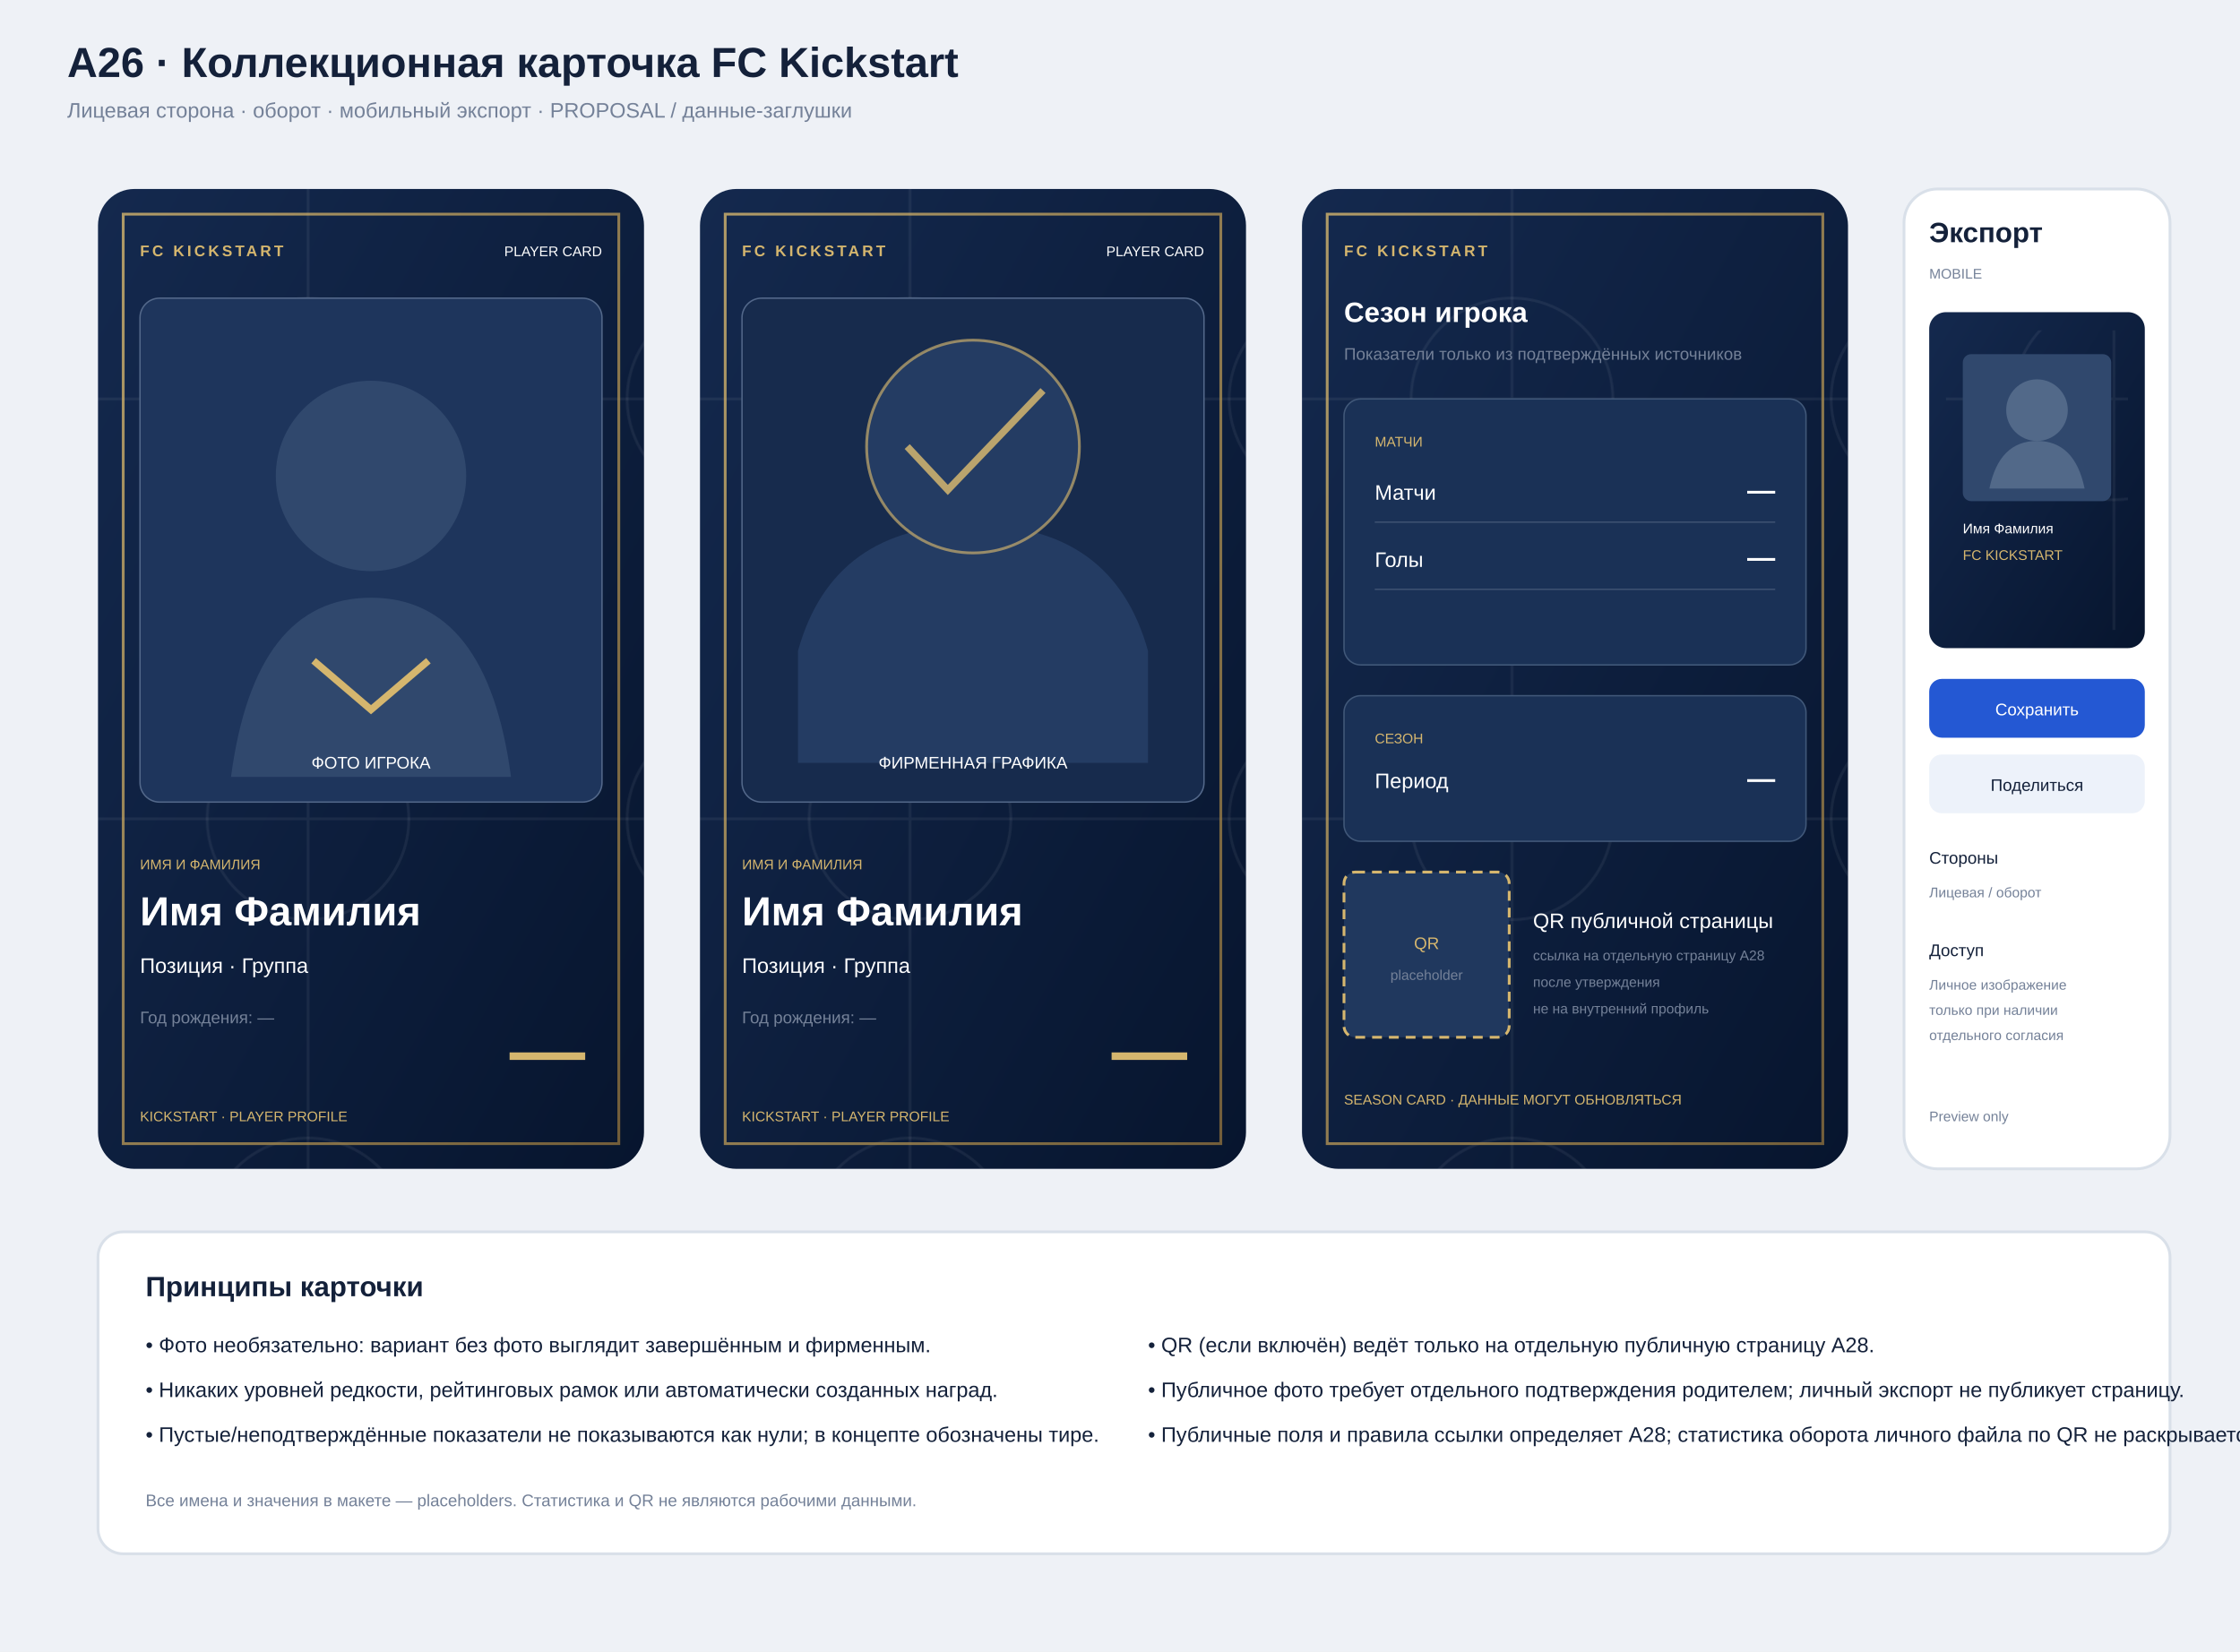
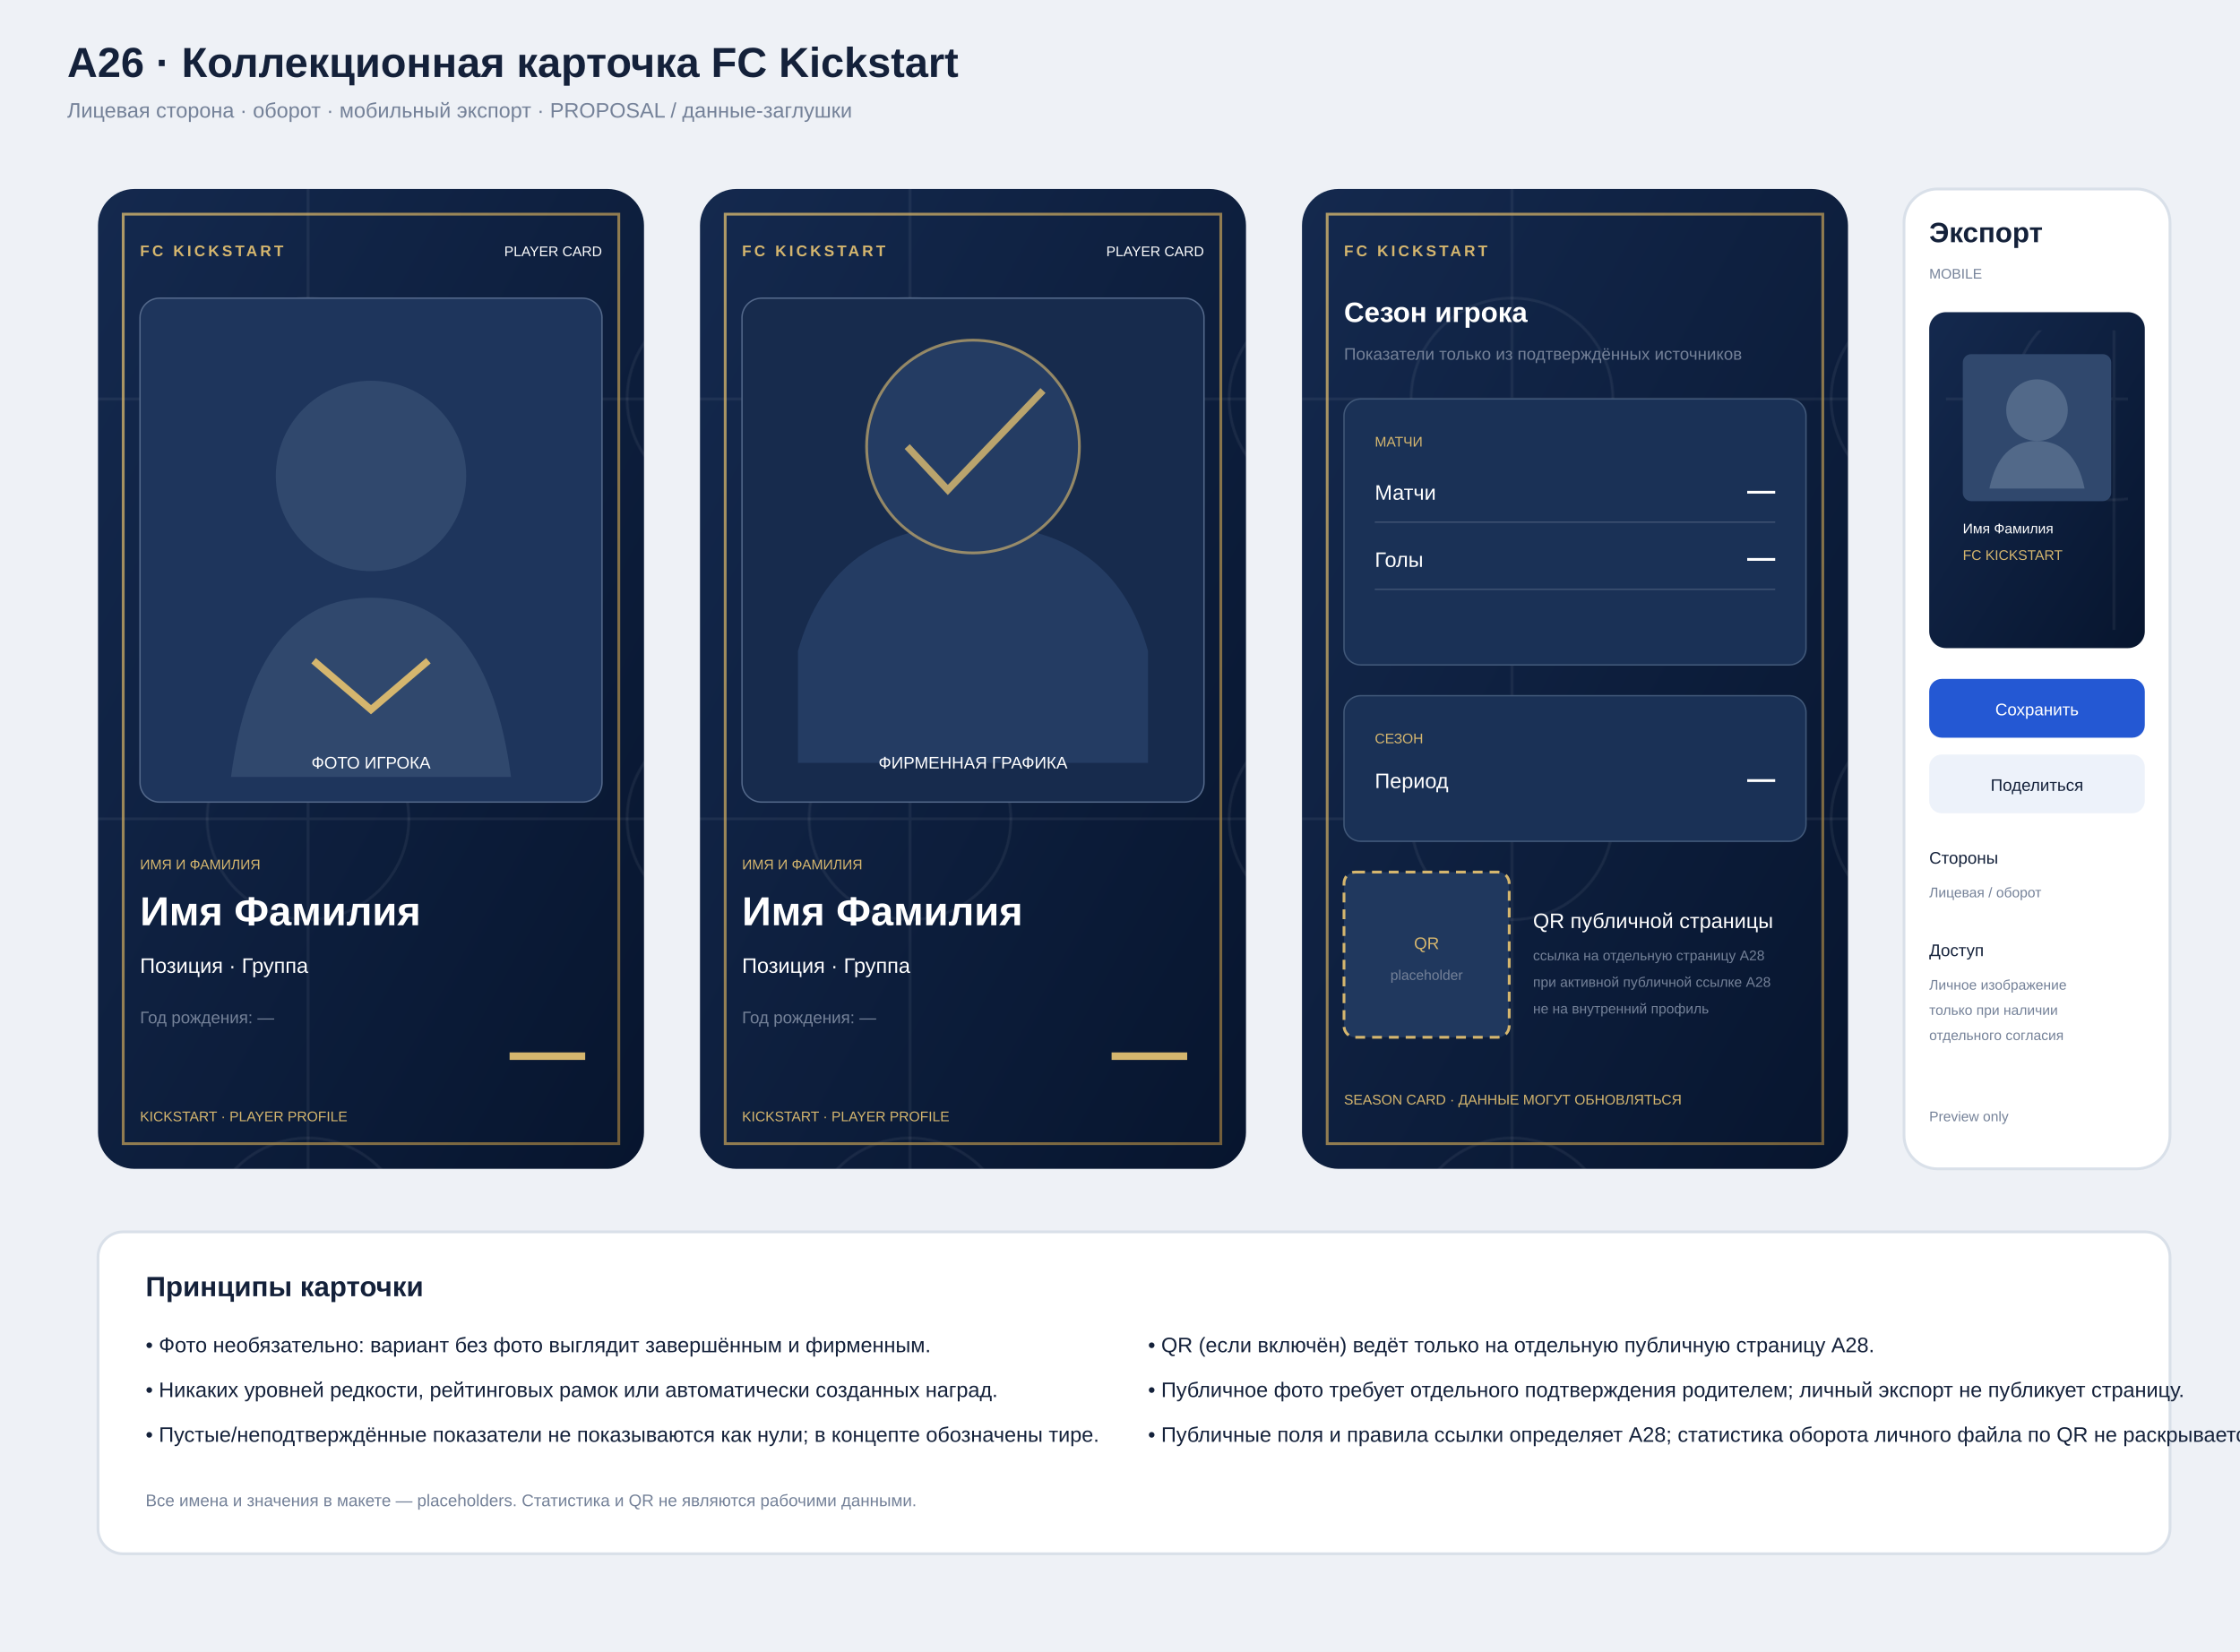
<svg xmlns="http://www.w3.org/2000/svg" width="1600" height="1180" viewBox="0 0 1600 1180">
  <defs>
    <linearGradient id="navy" x1="0" y1="0" x2="1" y2="1">
      <stop stop-color="#14294e" />
      <stop offset="1" stop-color="#07152e" />
    </linearGradient>
    <linearGradient id="shine" x1="0" y1="0" x2="1" y2="1">
      <stop stop-color="#d5b66e" />
      <stop offset="1" stop-color="#8d713d" />
    </linearGradient>
    <pattern id="pitch" width="300" height="300" patternUnits="userSpaceOnUse">
      <path d="M0 150H300 M150 0V300" stroke="#fff" stroke-opacity=".06" stroke-width="2" fill="none" />
      <circle cx="150" cy="150" r="72" stroke="#fff" stroke-opacity=".06" fill="none" stroke-width="2" />
    </pattern>
    <style>
 .bg{fill:#eef1f6}.ink{fill:#14213a;font-family:Arial,sans-serif}.muted{fill:#748198;font-family:Arial,sans-serif}.white{fill:#fff;font-family:Arial,sans-serif}.gold{fill:#d5b66e;font-family:Arial,sans-serif}
 .h1{font:700 30px Arial}.h2{font:700 20px Arial}.body{font:15px Arial}.small{font:12px Arial}.tiny{font:10px Arial}.caps{font:700 11px Arial;letter-spacing:2px}
 </style>
  </defs>
  <rect width="1600" height="1180" class="bg" />
  <text x="48" y="55" class="ink h1">A26 · Коллекционная карточка FC Kickstart</text>
  <text x="48" y="84" class="muted body">Лицевая сторона · оборот · мобильный экспорт · PROPOSAL / данные-заглушки</text>
  <g transform="translate(70 135)">
    <rect width="390" height="700" rx="26" fill="url(#navy)" />
    <rect width="390" height="700" rx="26" fill="url(#pitch)" />
    <path d="M18 18H372V682H18Z" fill="none" stroke="url(#shine)" stroke-width="2" opacity=".8" />
    <text x="30" y="48" class="gold caps">FC KICKSTART</text>
    <text x="360" y="48" text-anchor="end" class="white tiny">PLAYER CARD</text>
    <rect x="30" y="78" width="330" height="360" rx="14" fill="#1e355c" stroke="#53688a" />
    <circle cx="195" cy="205" r="68" fill="#30486d" />
    <path d="M95 420Q112 292 195 292Q278 292 295 420Z" fill="#30486d" />
    <path d="M154 337L195 372L236 337" fill="none" stroke="#d5b66e" stroke-width="5" />
    <text x="195" y="414" text-anchor="middle" class="white small">ФОТО ИГРОКА</text>
    <text x="30" y="486" class="gold tiny">ИМЯ И ФАМИЛИЯ</text>
    <text x="30" y="526" class="white" font-size="29" font-weight="700">Имя Фамилия</text>
    <text x="30" y="560" class="white body">Позиция · Группа</text>
    <text x="30" y="596" class="muted small">Год рождения: —</text>
    <text x="348" y="634" text-anchor="end" class="gold" font-size="54" font-weight="700">—</text>
    <text x="30" y="666" class="gold tiny">KICKSTART · PLAYER PROFILE</text>
  </g>
  <g transform="translate(500 135)">
    <rect width="390" height="700" rx="26" fill="url(#navy)" />
    <rect width="390" height="700" rx="26" fill="url(#pitch)" />
    <path d="M18 18H372V682H18Z" fill="none" stroke="url(#shine)" stroke-width="2" opacity=".8" />
    <text x="30" y="48" class="gold caps">FC KICKSTART</text>
    <text x="360" y="48" text-anchor="end" class="white tiny">PLAYER CARD</text>
    <rect x="30" y="78" width="330" height="360" rx="14" fill="#172b4d" stroke="#53688a" />
    <path d="M70 330Q95 240 195 240Q295 240 320 330V410H70Z" fill="#243c63" />
    <circle cx="195" cy="184" r="76" fill="#243c63" stroke="#d5b66e" stroke-opacity=".65" stroke-width="2" />
    <path d="M148 184L177 215L245 144" fill="none" stroke="#d5b66e" stroke-width="5" opacity=".85" />
    <text x="195" y="414" text-anchor="middle" class="white small">ФИРМЕННАЯ ГРАФИКА</text>
    <text x="30" y="486" class="gold tiny">ИМЯ И ФАМИЛИЯ</text>
    <text x="30" y="526" class="white" font-size="29" font-weight="700">Имя Фамилия</text>
    <text x="30" y="560" class="white body">Позиция · Группа</text>
    <text x="30" y="596" class="muted small">Год рождения: —</text>
    <text x="348" y="634" text-anchor="end" class="gold" font-size="54" font-weight="700">—</text>
    <text x="30" y="666" class="gold tiny">KICKSTART · PLAYER PROFILE</text>
  </g>
  <g transform="translate(930 135)">
    <rect width="390" height="700" rx="26" fill="url(#navy)" />
    <rect width="390" height="700" rx="26" fill="url(#pitch)" />
    <path d="M18 18H372V682H18Z" fill="none" stroke="url(#shine)" stroke-width="2" opacity=".8" />
    <text x="30" y="48" class="gold caps">FC KICKSTART</text>
    <text x="30" y="95" class="white h2">Сезон игрока</text>
    <text x="30" y="122" class="muted small">Показатели только из подтверждённых источников</text>
    <rect x="30" y="150" width="330" height="190" rx="12" fill="#1a3156" stroke="#415879" />
    <text x="52" y="184" class="gold tiny">МАТЧИ</text>
    <text x="52" y="222" class="white body">Матчи</text>
    <text x="338" y="222" text-anchor="end" class="white h2">—</text>
    <path d="M52 238H338" stroke="#60718d" opacity=".5" />
    <text x="52" y="270" class="white body">Голы</text>
    <text x="338" y="270" text-anchor="end" class="white h2">—</text>
    <path d="M52 286H338" stroke="#60718d" opacity=".5" />
    <rect x="30" y="362" width="330" height="104" rx="12" fill="#1a3156" stroke="#415879" />
    <text x="52" y="396" class="gold tiny">СЕЗОН</text>
    <text x="52" y="428" class="white body">Период</text>
    <text x="338" y="428" text-anchor="end" class="white h2">—</text>
    <rect x="30" y="488" width="118" height="118" rx="8" fill="#20385e" stroke="#d5b66e" stroke-width="2" stroke-dasharray="7 5" />
    <text x="89" y="543" text-anchor="middle" class="gold small">QR</text>
    <text x="89" y="565" text-anchor="middle" class="muted tiny">placeholder</text>
    <text x="165" y="528" class="white body">QR публичной страницы</text>
    <text x="165" y="551" class="muted tiny">ссылка на отдельную страницу A28</text>
-     <text x="165" y="570" class="muted tiny">после утверждения</text>
+     <text x="165" y="570" class="muted tiny">при активной публичной ссылке A28</text>
    <text x="165" y="589" class="muted tiny">не на внутренний профиль</text>
    <text x="30" y="654" class="gold tiny">SEASON CARD · ДАННЫЕ МОГУТ ОБНОВЛЯТЬСЯ</text>
  </g>
  <g transform="translate(1360 135)">
    <rect width="190" height="700" rx="24" fill="#fff" stroke="#d9e0e9" stroke-width="2" />
    <text x="18" y="38" class="ink h2">Экспорт</text>
    <text x="18" y="64" class="muted tiny">MOBILE</text>
    <rect x="18" y="88" width="154" height="240" rx="12" fill="url(#navy)" />
    <rect x="30" y="101" width="130" height="214" rx="8" fill="url(#pitch)" />
    <rect x="42" y="118" width="106" height="105" rx="6" fill="#30486d" />
    <circle cx="95" cy="158" r="22" fill="#526989" />
    <path d="M61 214Q68 180 95 180Q122 180 129 214Z" fill="#526989" />
    <text x="42" y="246" class="white tiny">Имя Фамилия</text>
    <text x="42" y="265" class="gold tiny">FC KICKSTART</text>
    <rect x="18" y="350" width="154" height="42" rx="9" fill="#2458d3" />
    <text x="95" y="376" text-anchor="middle" class="white small">Сохранить</text>
    <rect x="18" y="404" width="154" height="42" rx="9" fill="#edf2fa" />
    <text x="95" y="430" text-anchor="middle" class="ink small">Поделиться</text>
    <text x="18" y="482" class="ink small">Стороны</text>
    <text x="18" y="506" class="muted tiny">Лицевая / оборот</text>
    <text x="18" y="548" class="ink small">Доступ</text>
    <text x="18" y="572" class="muted tiny">Личное изображение</text>
    <text x="18" y="590" class="muted tiny">только при наличии</text>
    <text x="18" y="608" class="muted tiny">отдельного согласия</text>
    <text x="18" y="666" class="muted tiny">Preview only</text>
  </g>
  <rect x="70" y="880" width="1480" height="230" rx="18" fill="#fff" stroke="#d9e0e9" stroke-width="2" />
  <text x="104" y="926" class="ink h2">Принципы карточки</text>
  <text x="104" y="966" class="ink body">• Фото необязательно: вариант без фото выглядит завершённым и фирменным.</text>
  <text x="104" y="998" class="ink body">• Никаких уровней редкости, рейтинговых рамок или автоматически созданных наград.</text>
  <text x="104" y="1030" class="ink body">• Пустые/неподтверждённые показатели не показываются как нули; в концепте обозначены тире.</text>
  <text x="820" y="966" class="ink body">• QR (если включён) ведёт только на отдельную публичную страницу A28.</text>
  <text x="820" y="998" class="ink body">• Публичное фото требует отдельного подтверждения родителем; личный экспорт не публикует страницу.</text>
  <text x="820" y="1030" class="ink body">• Публичные поля и правила ссылки определяет A28; статистика оборота личного файла по QR не раскрывается.</text>
  <text x="104" y="1076" class="muted small">Все имена и значения в макете — placeholders. Статистика и QR не являются рабочими данными.</text>
</svg>
